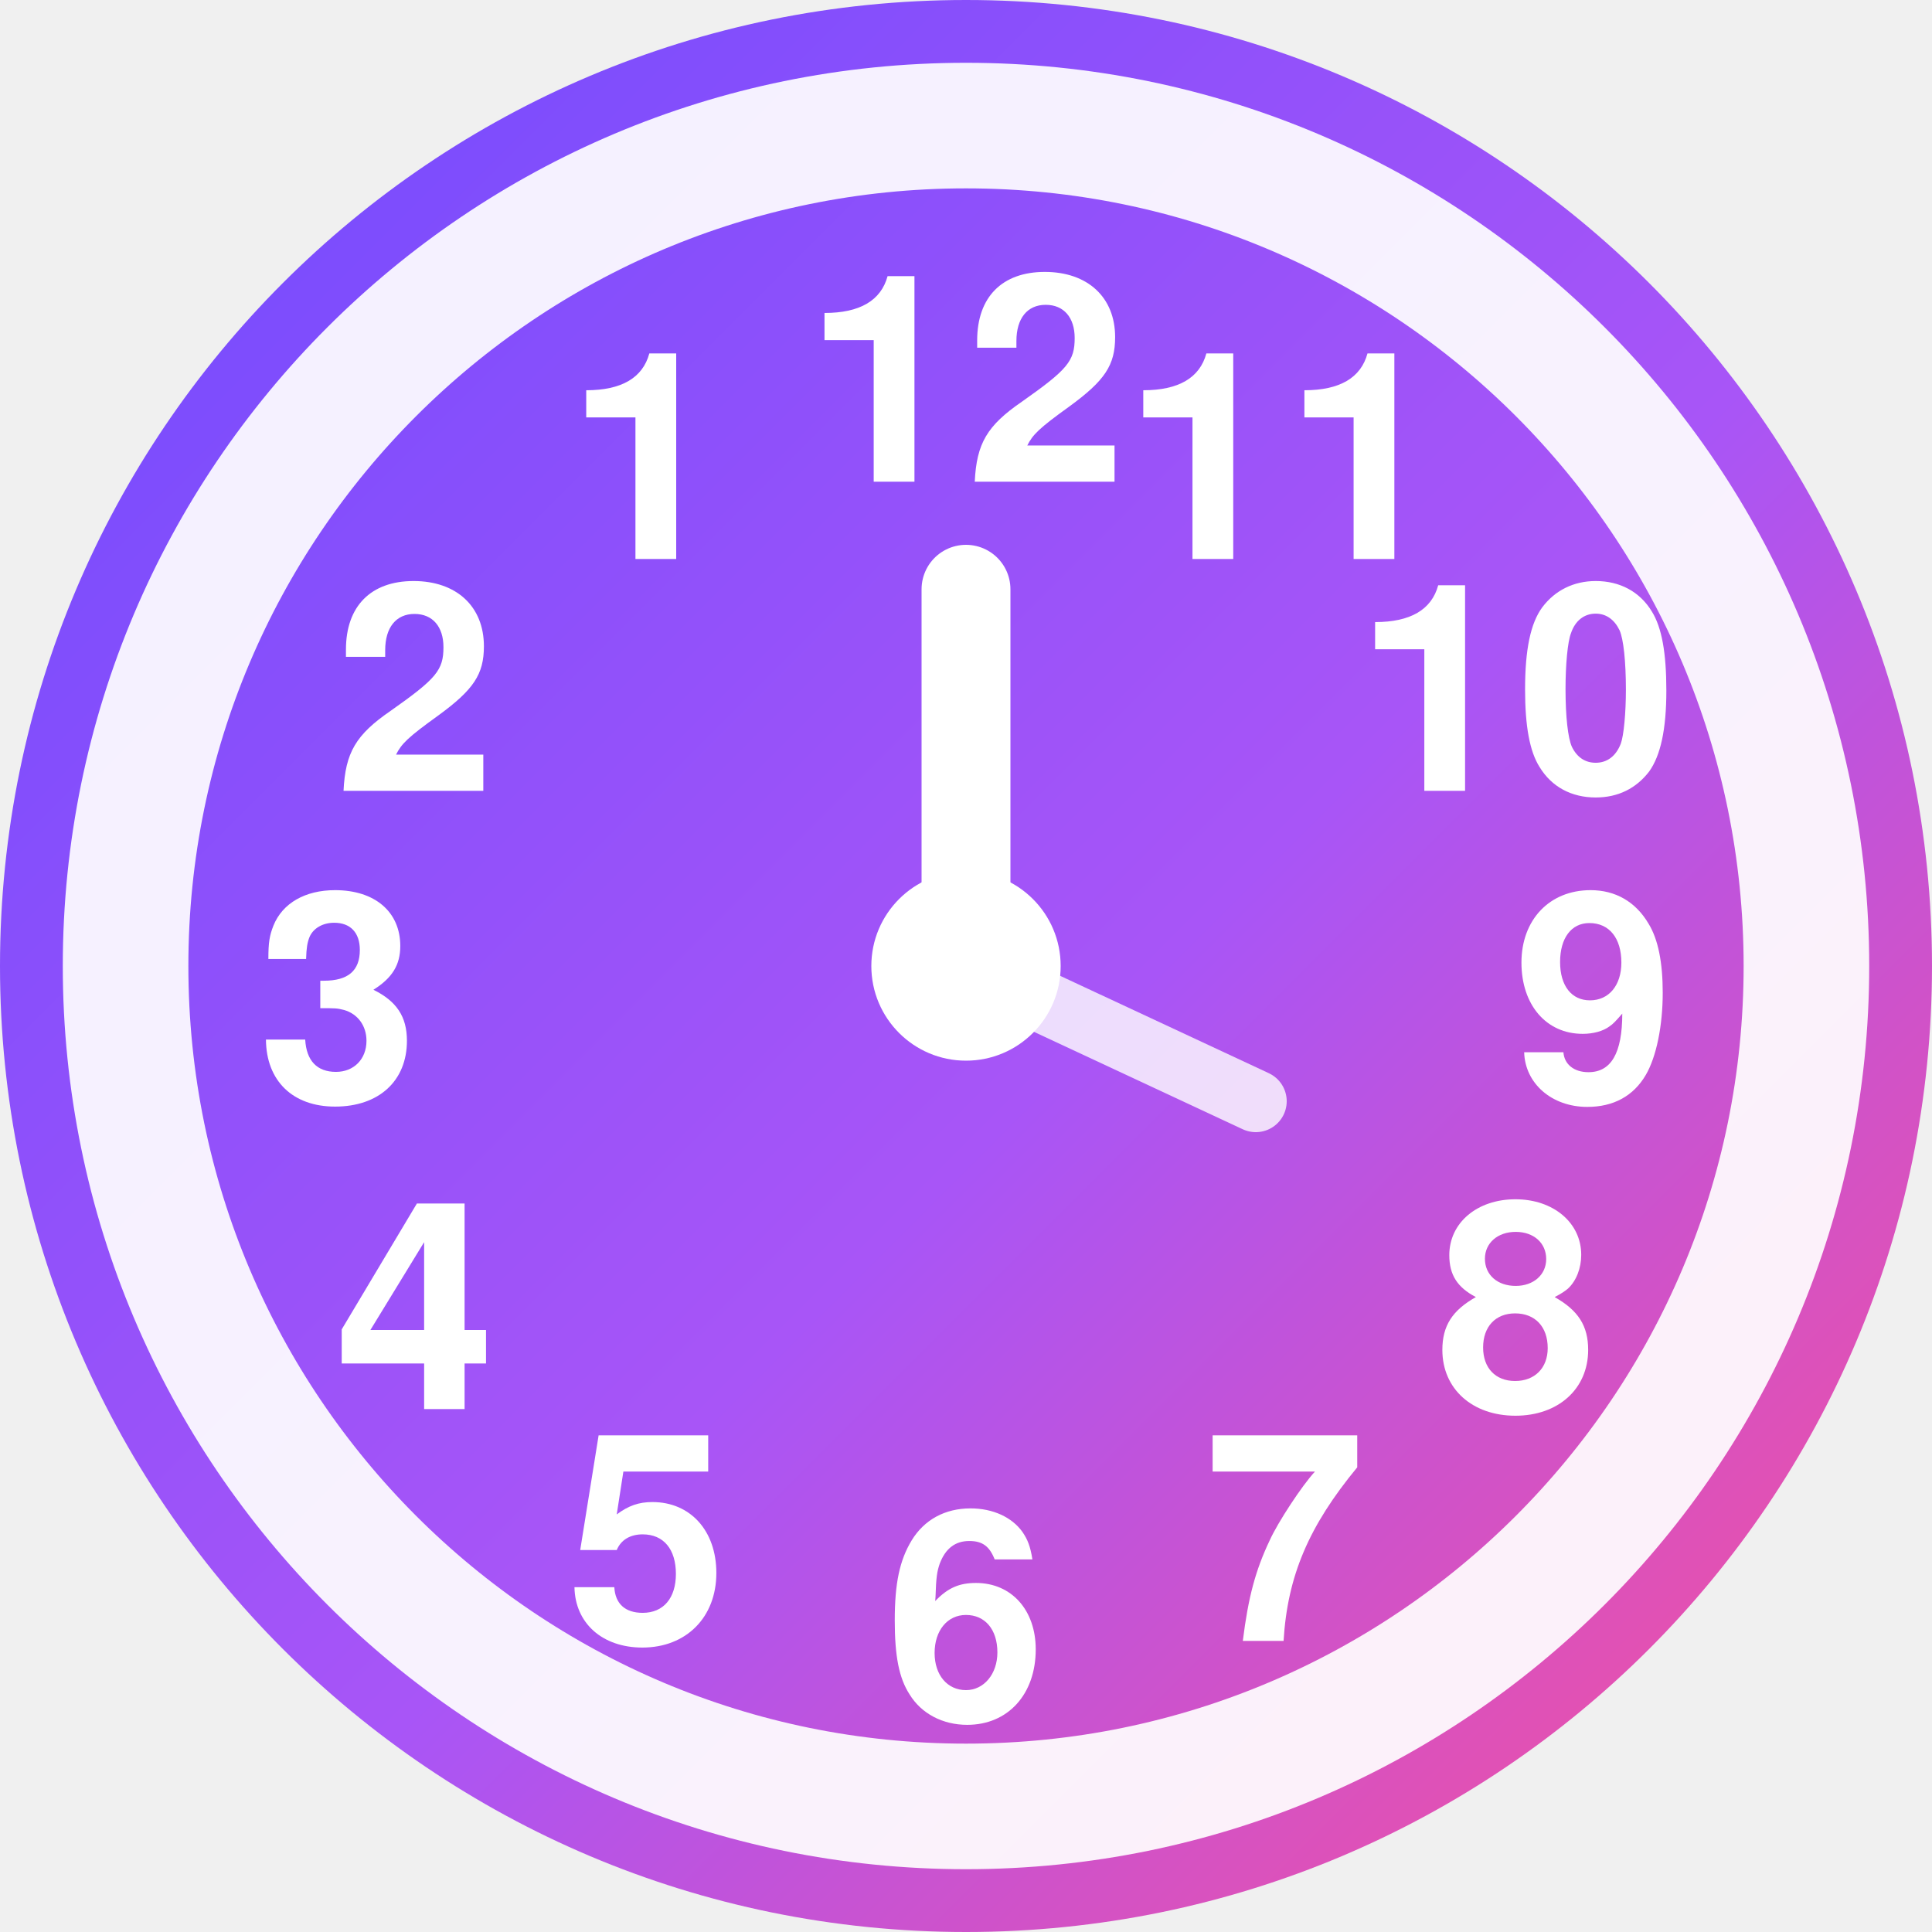
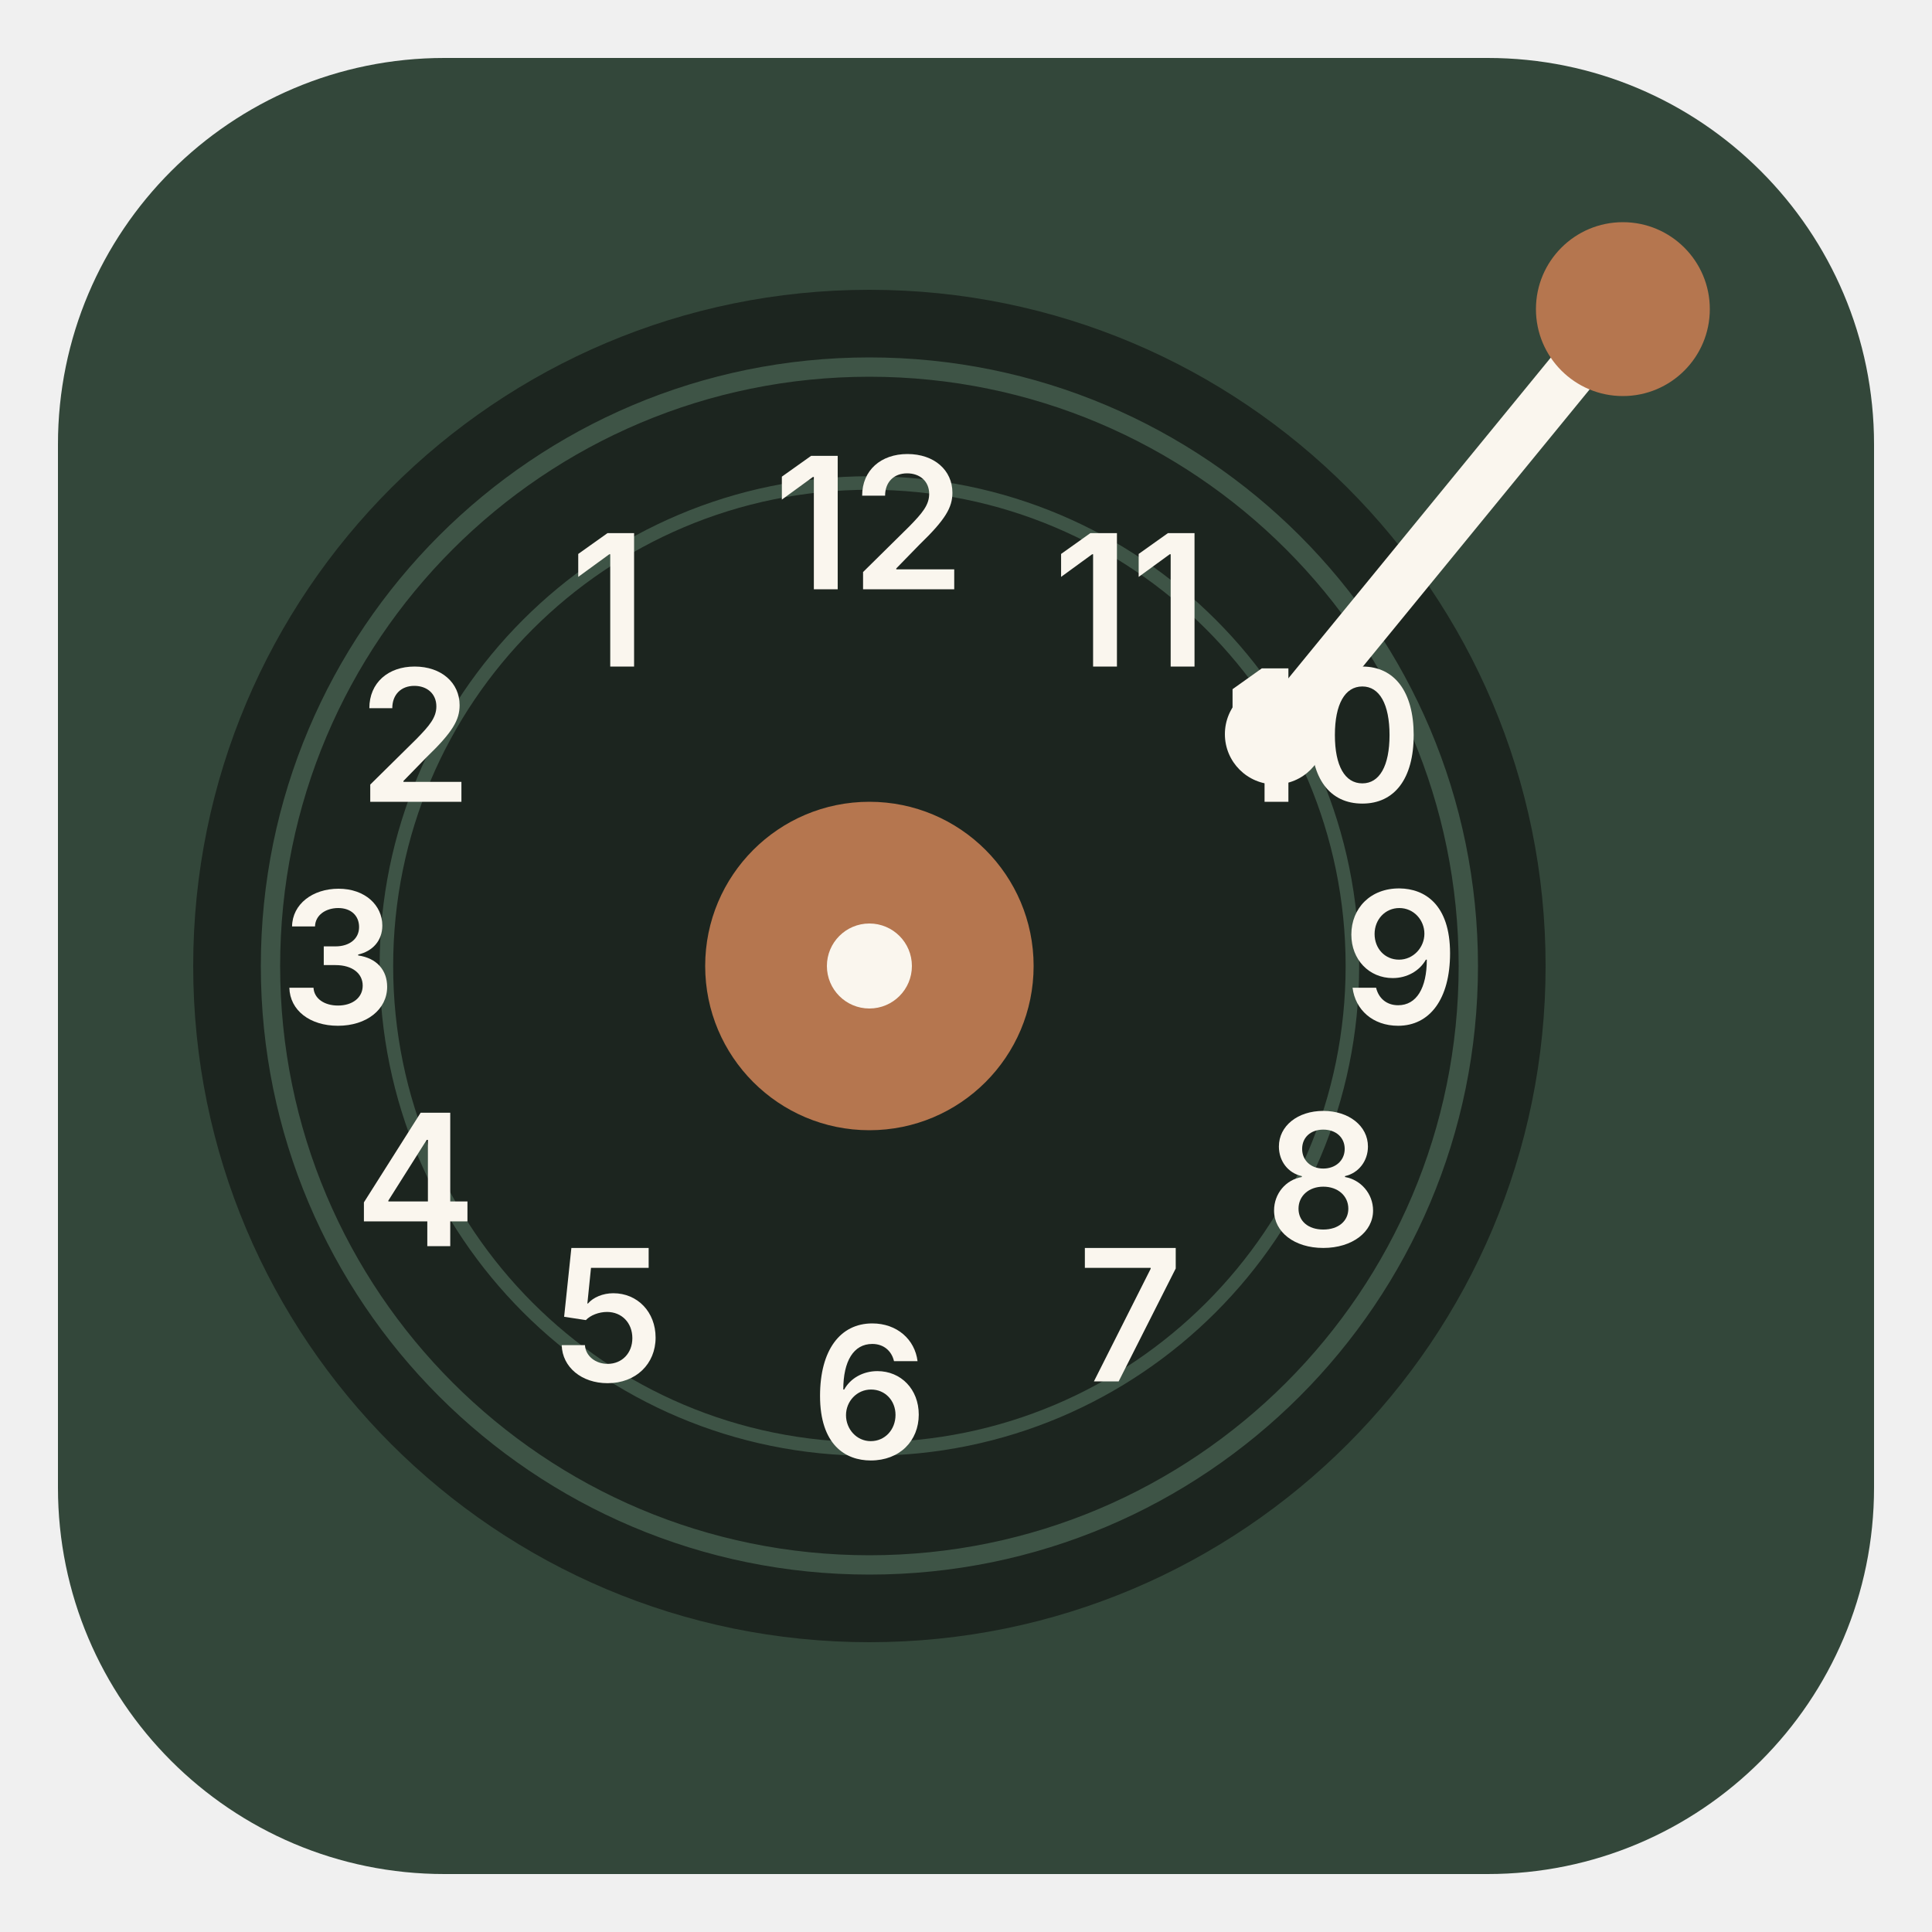
<svg xmlns="http://www.w3.org/2000/svg" width="512" height="512" viewBox="0 0 100 100">
-   <defs>
-     <linearGradient id="g" x1="0" y1="0" x2="1" y2="1">
-       <stop offset="0" stop-color="#6d4aff" />
-       <stop offset="0.55" stop-color="#a855f7" />
-       <stop offset="1" stop-color="#ff4f92" />
-     </linearGradient>
-   </defs>
-   <circle cx="50" cy="50" r="50" fill="url(#g)" />
-   <circle cx="50" cy="50" r="43.5" fill="none" stroke="#ffffff" stroke-width="6.5" stroke-opacity="0.92" />
-   <g fill="#ffffff" font-family="Segoe UI, Helvetica, Arial, sans-serif" font-size="15" font-weight="600" text-anchor="middle" dominant-baseline="central">
-     <text x="50" y="21.5">12</text>
-     <text x="66.5" y="25.5">11</text>
-     <text x="78.5" y="37.5">10</text>
-     <text x="82.5" y="53.5">9</text>
-     <text x="78.5" y="69.5">8</text>
-     <text x="66.5" y="81.5">7</text>
-     <text x="50" y="85.5">6</text>
-     <text x="33.5" y="81.5">5</text>
-     <text x="21.5" y="69.5">4</text>
-     <text x="17.5" y="53.5">3</text>
-     <text x="21.5" y="37.5">2</text>
-     <text x="33.5" y="25.5">1</text>
+   <rect x="3" y="3" width="94" height="94" rx="20" fill="#33473A" />
+   <circle cx="45" cy="50" r="35" fill="#1C251F" />
+   <circle cx="45" cy="50" r="31" fill="none" stroke="#3E5446" stroke-width="1" />
+   <circle cx="45" cy="50" r="25" fill="none" stroke="#3E5446" stroke-width="0.7" />
+   <g font-family="Inter, Segoe UI, Helvetica, Arial, sans-serif" font-weight="600" font-size="9.5" fill="#FAF6EE" text-anchor="middle">
+     <text x="45" y="30.5">12</text>
+     <text x="58.5" y="34.5">11</text>
+     <text x="68.5" y="41.5">10</text>
+     <text x="72.5" y="53">9</text>
+     <text x="68.5" y="64.5">8</text>
+     <text x="58.5" y="71.5">7</text>
+     <text x="45" y="75.5">6</text>
+     <text x="31.5" y="71.5">5</text>
+     <text x="21.5" y="64.5">4</text>
+     <text x="17.5" y="53">3</text>
+     <text x="21.5" y="41.5">2</text>
+     <text x="31.5" y="34.5">1</text>
  </g>
-   <g stroke="#ffffff" stroke-linecap="round" fill="#ffffff">
-     <line x1="50" y1="50" x2="50" y2="30.5" stroke-width="4.6" />
-     <line x1="50" y1="50" x2="65" y2="57" stroke-width="3.2" stroke-opacity="0.8" />
-     <circle cx="50" cy="50" r="4.4" />
+   <circle cx="45" cy="50" r="8.5" fill="#B5764F" />
+   <circle cx="45" cy="50" r="2.2" fill="#FAF6EE" />
+   <g>
+     <line x1="84" y1="16" x2="66" y2="38" stroke="#FAF6EE" stroke-width="2.6" stroke-linecap="round" />
+     <circle cx="84" cy="16" r="4.5" fill="#B5764F" />
+     <circle cx="66" cy="38" r="2.6" fill="#FAF6EE" />
  </g>
</svg>
